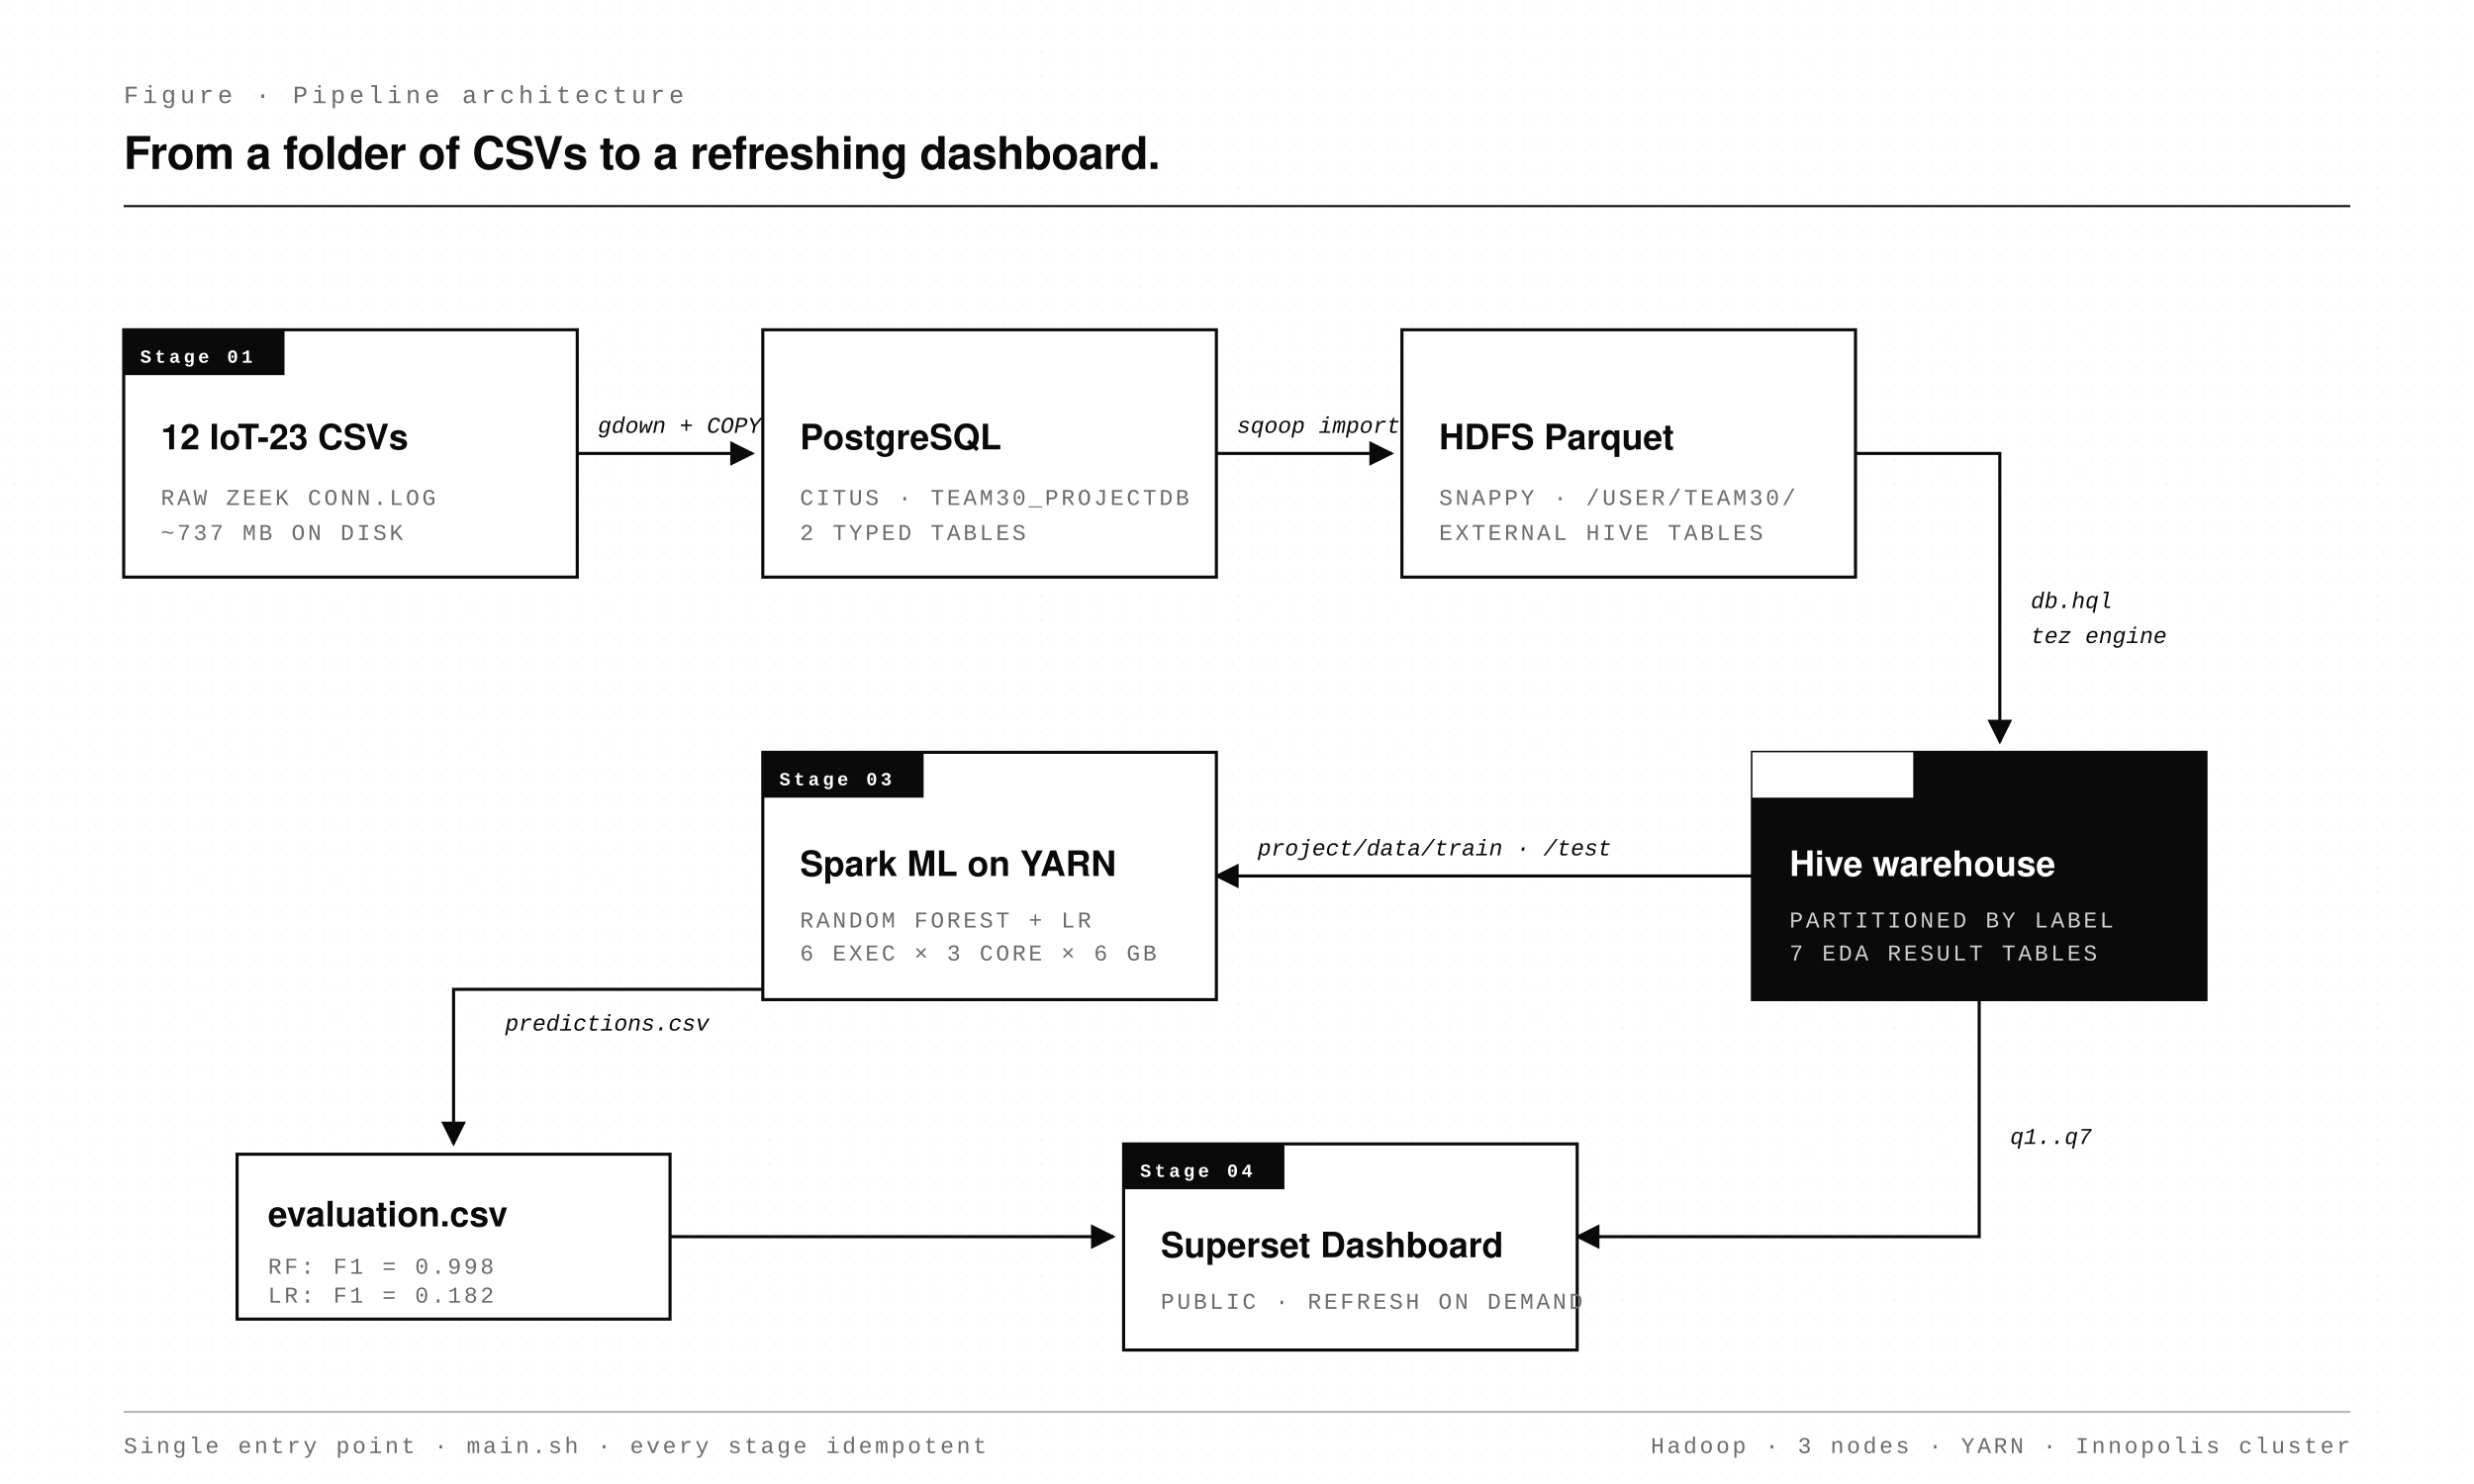
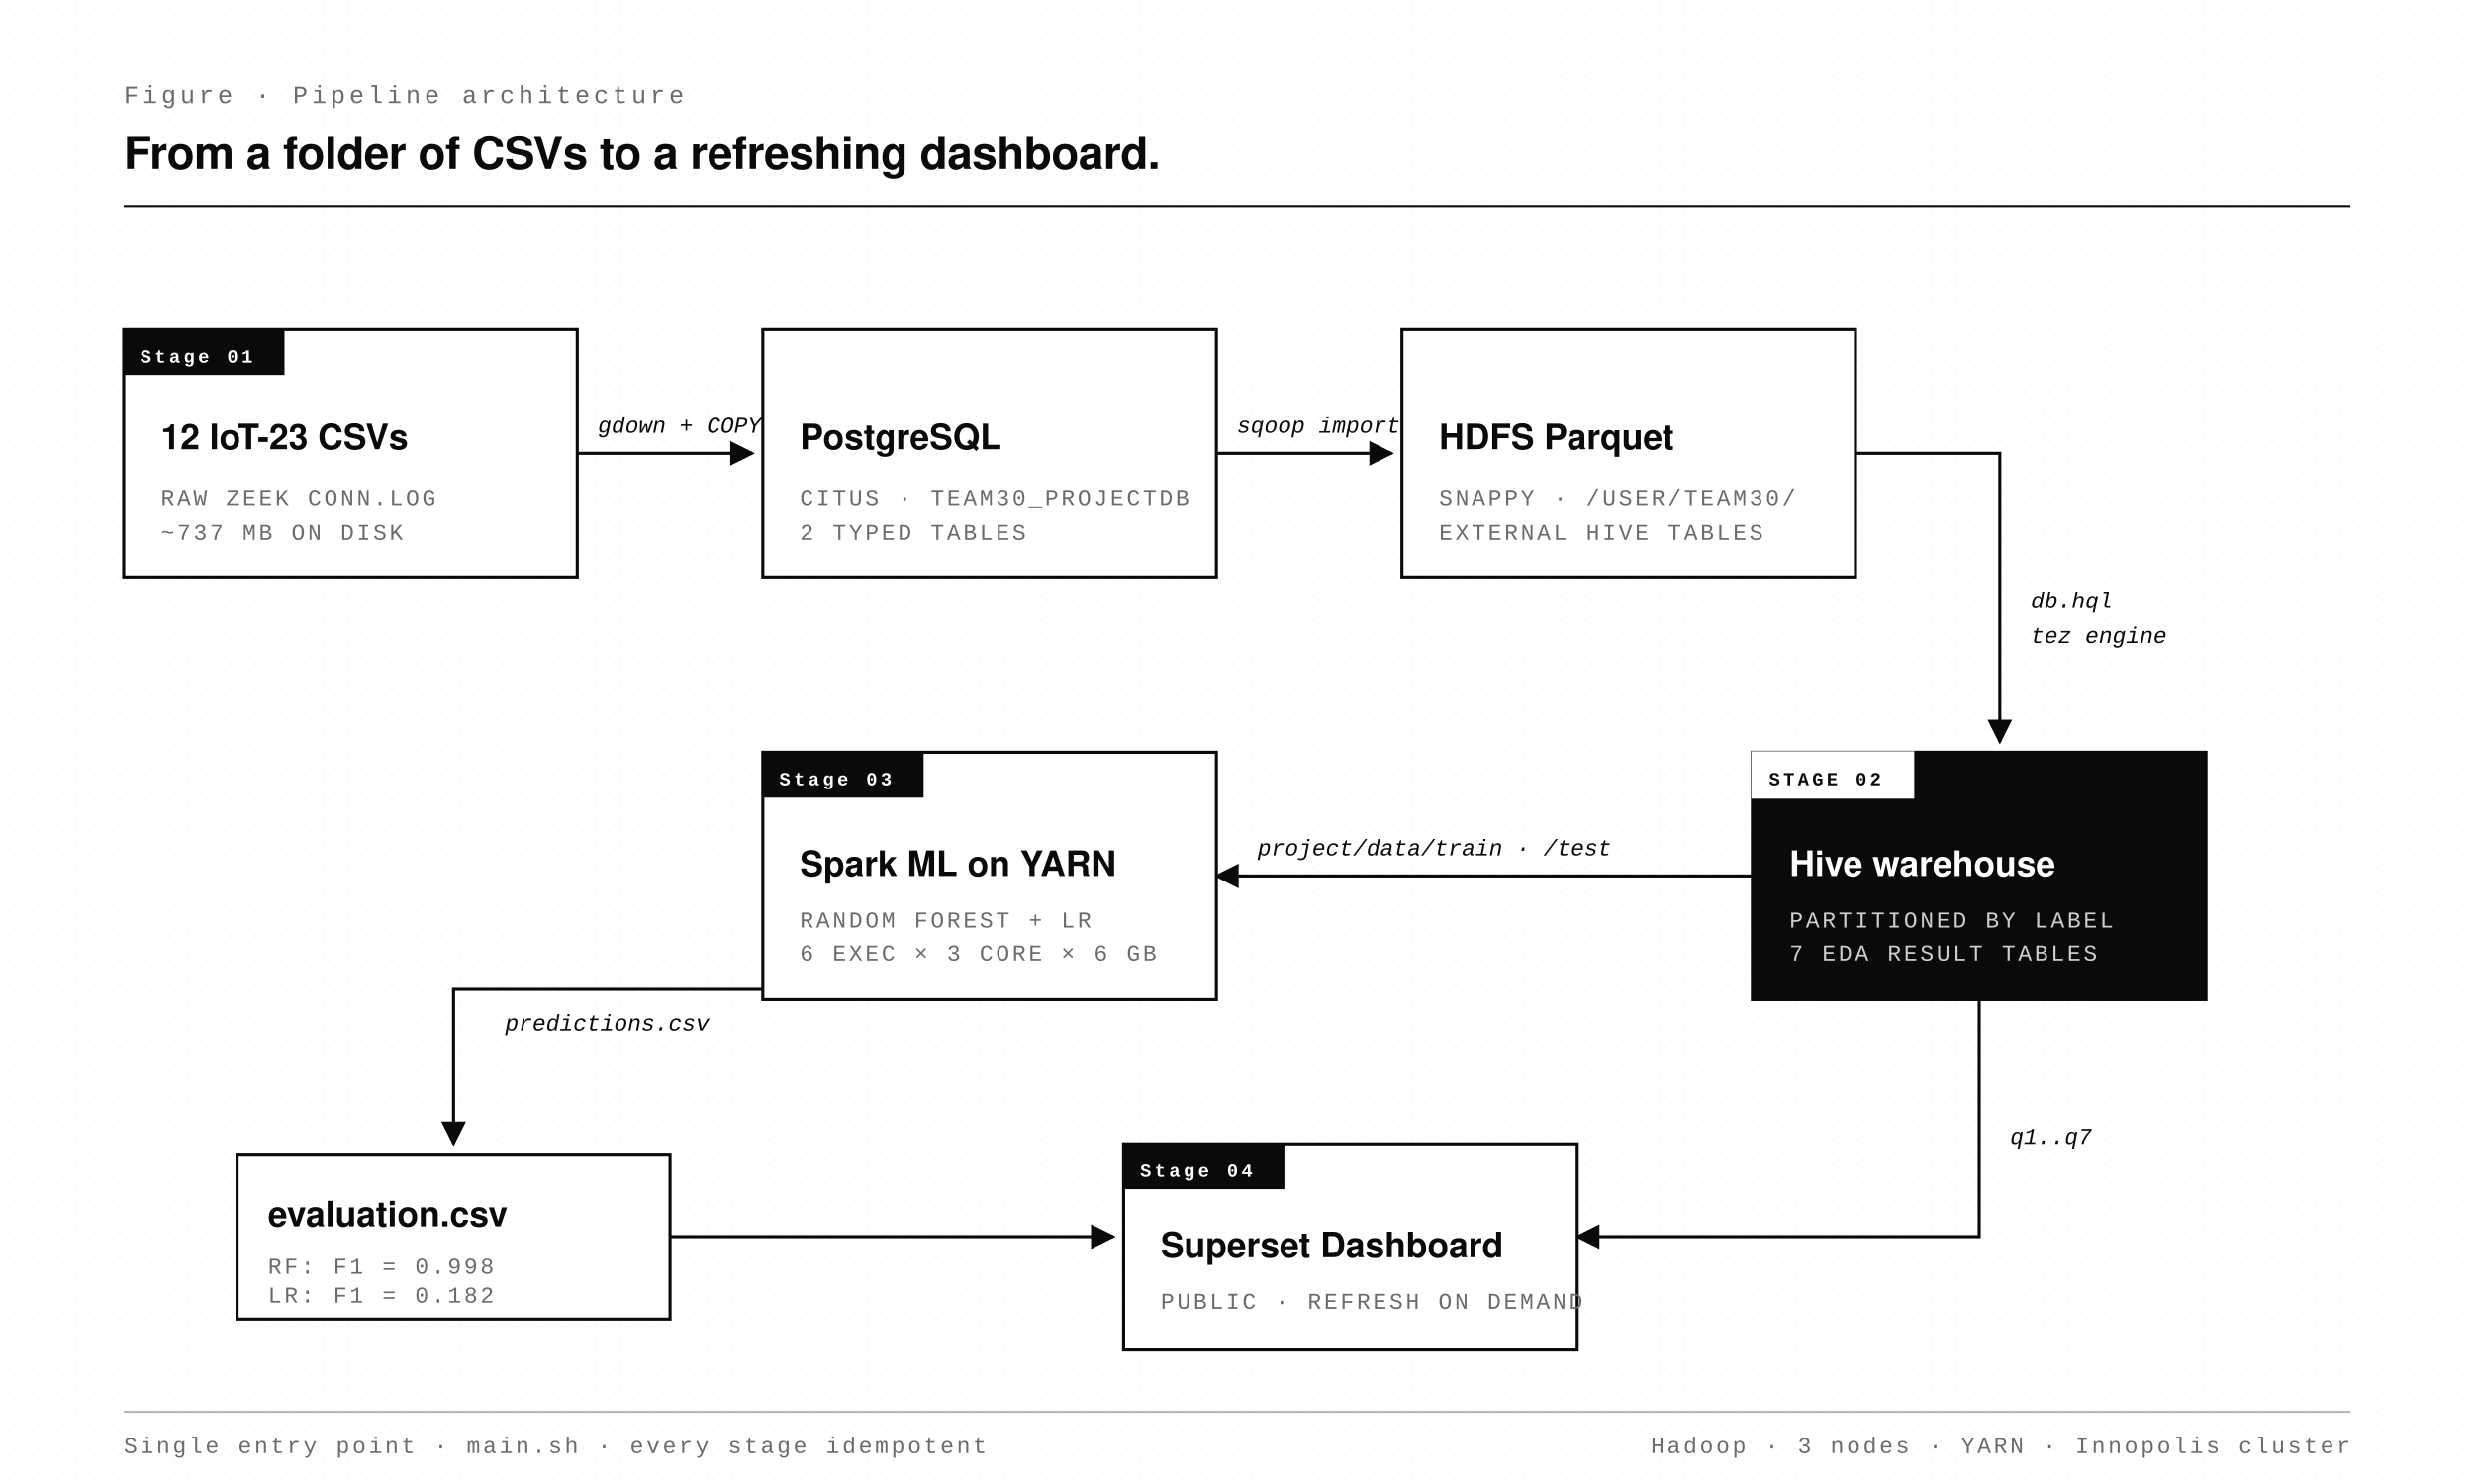
<svg xmlns="http://www.w3.org/2000/svg" viewBox="0 0 1200 720" font-family="Helvetica, Arial, sans-serif">
  <defs>
    <marker id="arrow" viewBox="0 0 10 10" refX="9" refY="5" markerWidth="8" markerHeight="8" orient="auto-start-reverse">
      <path d="M 0 0 L 10 5 L 0 10 z" fill="#0a0a0a" />
    </marker>
    <pattern id="grain" patternUnits="userSpaceOnUse" width="6" height="6">
      <circle cx="1" cy="1" r="0.4" fill="#0a0a0a" opacity="0.06" />
      <circle cx="4" cy="4" r="0.3" fill="#0a0a0a" opacity="0.04" />
    </pattern>
    <style>
      .box { fill: #ffffff; stroke: #0a0a0a; stroke-width: 1.5; }
      .box-active { fill: #0a0a0a; stroke: #0a0a0a; stroke-width: 1.5; }
      .title { font-size: 17px; font-weight: 700; fill: #0a0a0a; }
      .title-on-dark { font-size: 17px; font-weight: 700; fill: #ffffff; }
      .meta { font-size: 11px; font-weight: 500; fill: #6b6b6b; letter-spacing: 0.12em; text-transform: uppercase; font-family: "Courier New", monospace; }
      .meta-on-dark { font-size: 11px; font-weight: 500; fill: #cfcfcf; letter-spacing: 0.12em; text-transform: uppercase; font-family: "Courier New", monospace; }
      .arrow-label { font-size: 11px; fill: #0a0a0a; font-style: italic; font-family: "Courier New", monospace; }
      .stage-tag { font-size: 9px; font-weight: 700; fill: #ffffff; background: #0a0a0a; letter-spacing: 0.18em; text-transform: uppercase; font-family: "Courier New", monospace; }
      .header { font-size: 22px; font-weight: 700; fill: #0a0a0a; letter-spacing: -0.01em; }
      .subheader { font-size: 12px; fill: #6b6b6b; letter-spacing: 0.16em; text-transform: uppercase; font-family: "Courier New", monospace; }
    </style>
  </defs>
  <rect width="1200" height="720" fill="#ffffff" />
  <rect width="1200" height="720" fill="url(#grain)" />
  <text x="60" y="50" class="subheader">Figure · Pipeline architecture</text>
  <text x="60" y="82" class="header">From a folder of CSVs to a refreshing dashboard.</text>
  <line x1="60" y1="100" x2="1140" y2="100" stroke="#0a0a0a" stroke-width="1" />
  <g>
    <rect x="60" y="160" width="220" height="120" class="box" />
    <rect x="60" y="160" width="78" height="22" fill="#0a0a0a" />
    <text x="68" y="176" class="stage-tag">Stage 01</text>
    <text x="78" y="218" class="title">12 IoT-23 CSVs</text>
    <text x="78" y="245" class="meta">RAW ZEEK CONN.LOG</text>
    <text x="78" y="262" class="meta">~737 MB ON DISK</text>
  </g>
  <line x1="280" y1="220" x2="365" y2="220" stroke="#0a0a0a" stroke-width="1.5" marker-end="url(#arrow)" />
  <text x="290" y="210" class="arrow-label">gdown + COPY</text>
  <g>
    <rect x="370" y="160" width="220" height="120" class="box" />
    <text x="388" y="218" class="title">PostgreSQL</text>
    <text x="388" y="245" class="meta">CITUS · TEAM30_PROJECTDB</text>
    <text x="388" y="262" class="meta">2 TYPED TABLES</text>
  </g>
  <line x1="590" y1="220" x2="675" y2="220" stroke="#0a0a0a" stroke-width="1.5" marker-end="url(#arrow)" />
  <text x="600" y="210" class="arrow-label">sqoop import</text>
  <g>
    <rect x="680" y="160" width="220" height="120" class="box" />
    <text x="698" y="218" class="title">HDFS Parquet</text>
    <text x="698" y="245" class="meta">SNAPPY · /USER/TEAM30/</text>
    <text x="698" y="262" class="meta">EXTERNAL HIVE TABLES</text>
  </g>
  <path d="M 900 220 L 970 220 L 970 360" fill="none" stroke="#0a0a0a" stroke-width="1.5" marker-end="url(#arrow)" />
  <text x="985" y="295" class="arrow-label">db.hql</text>
  <text x="985" y="312" class="arrow-label">tez engine</text>
  <g>
    <rect x="850" y="365" width="220" height="120" class="box-active" />
-     <rect x="850" y="365" width="78" height="22" fill="#ffffff" />
-     <text x="858" y="381" class="stage-tag" fill="#0a0a0a">Stage 02</text>
+     <rect x="850" y="365" width="78" height="22" fill="#ffffff" stroke="#ffffff" />
+     <text x="858" y="381" font-size="9px" font-weight="700" fill="#0a0a0a" letter-spacing="1.6" font-family="Courier New, monospace">STAGE 02</text>
    <text x="868" y="425" class="title-on-dark">Hive warehouse</text>
    <text x="868" y="450" class="meta-on-dark">PARTITIONED BY LABEL</text>
    <text x="868" y="466" class="meta-on-dark">7 EDA RESULT TABLES</text>
  </g>
  <path d="M 850 425 L 590 425" fill="none" stroke="#0a0a0a" stroke-width="1.5" marker-end="url(#arrow)" />
  <text x="610" y="415" class="arrow-label">project/data/train · /test</text>
  <g>
    <rect x="370" y="365" width="220" height="120" class="box" />
    <rect x="370" y="365" width="78" height="22" fill="#0a0a0a" />
    <text x="378" y="381" class="stage-tag">Stage 03</text>
    <text x="388" y="425" class="title">Spark ML on YARN</text>
    <text x="388" y="450" class="meta">RANDOM FOREST + LR</text>
    <text x="388" y="466" class="meta">6 EXEC × 3 CORE × 6 GB</text>
  </g>
  <path d="M 370 480 L 220 480 L 220 555" fill="none" stroke="#0a0a0a" stroke-width="1.5" marker-end="url(#arrow)" />
  <text x="245" y="500" class="arrow-label">predictions.csv</text>
  <g>
    <rect x="115" y="560" width="210" height="80" class="box" />
    <text x="130" y="595" class="title" font-size="15px">evaluation.csv</text>
    <text x="130" y="618" class="meta">RF: F1 = 0.998</text>
    <text x="130" y="632" class="meta">LR: F1 = 0.182</text>
  </g>
  <path d="M 325 600 L 540 600" fill="none" stroke="#0a0a0a" stroke-width="1.5" marker-end="url(#arrow)" />
  <path d="M 960 485 L 960 600 L 765 600" fill="none" stroke="#0a0a0a" stroke-width="1.5" marker-end="url(#arrow)" />
  <text x="975" y="555" class="arrow-label">q1..q7</text>
  <g>
    <rect x="545" y="555" width="220" height="100" class="box" />
    <rect x="545" y="555" width="78" height="22" fill="#0a0a0a" />
    <text x="553" y="571" class="stage-tag">Stage 04</text>
    <text x="563" y="610" class="title">Superset Dashboard</text>
    <text x="563" y="635" class="meta">PUBLIC · REFRESH ON DEMAND</text>
  </g>
  <line x1="60" y1="685" x2="1140" y2="685" stroke="#0a0a0a" stroke-width="1" opacity="0.3" />
  <text x="60" y="705" class="meta">Single entry point · main.sh · every stage idempotent</text>
  <text x="1140" y="705" class="meta" text-anchor="end">Hadoop · 3 nodes · YARN · Innopolis cluster</text>
</svg>
